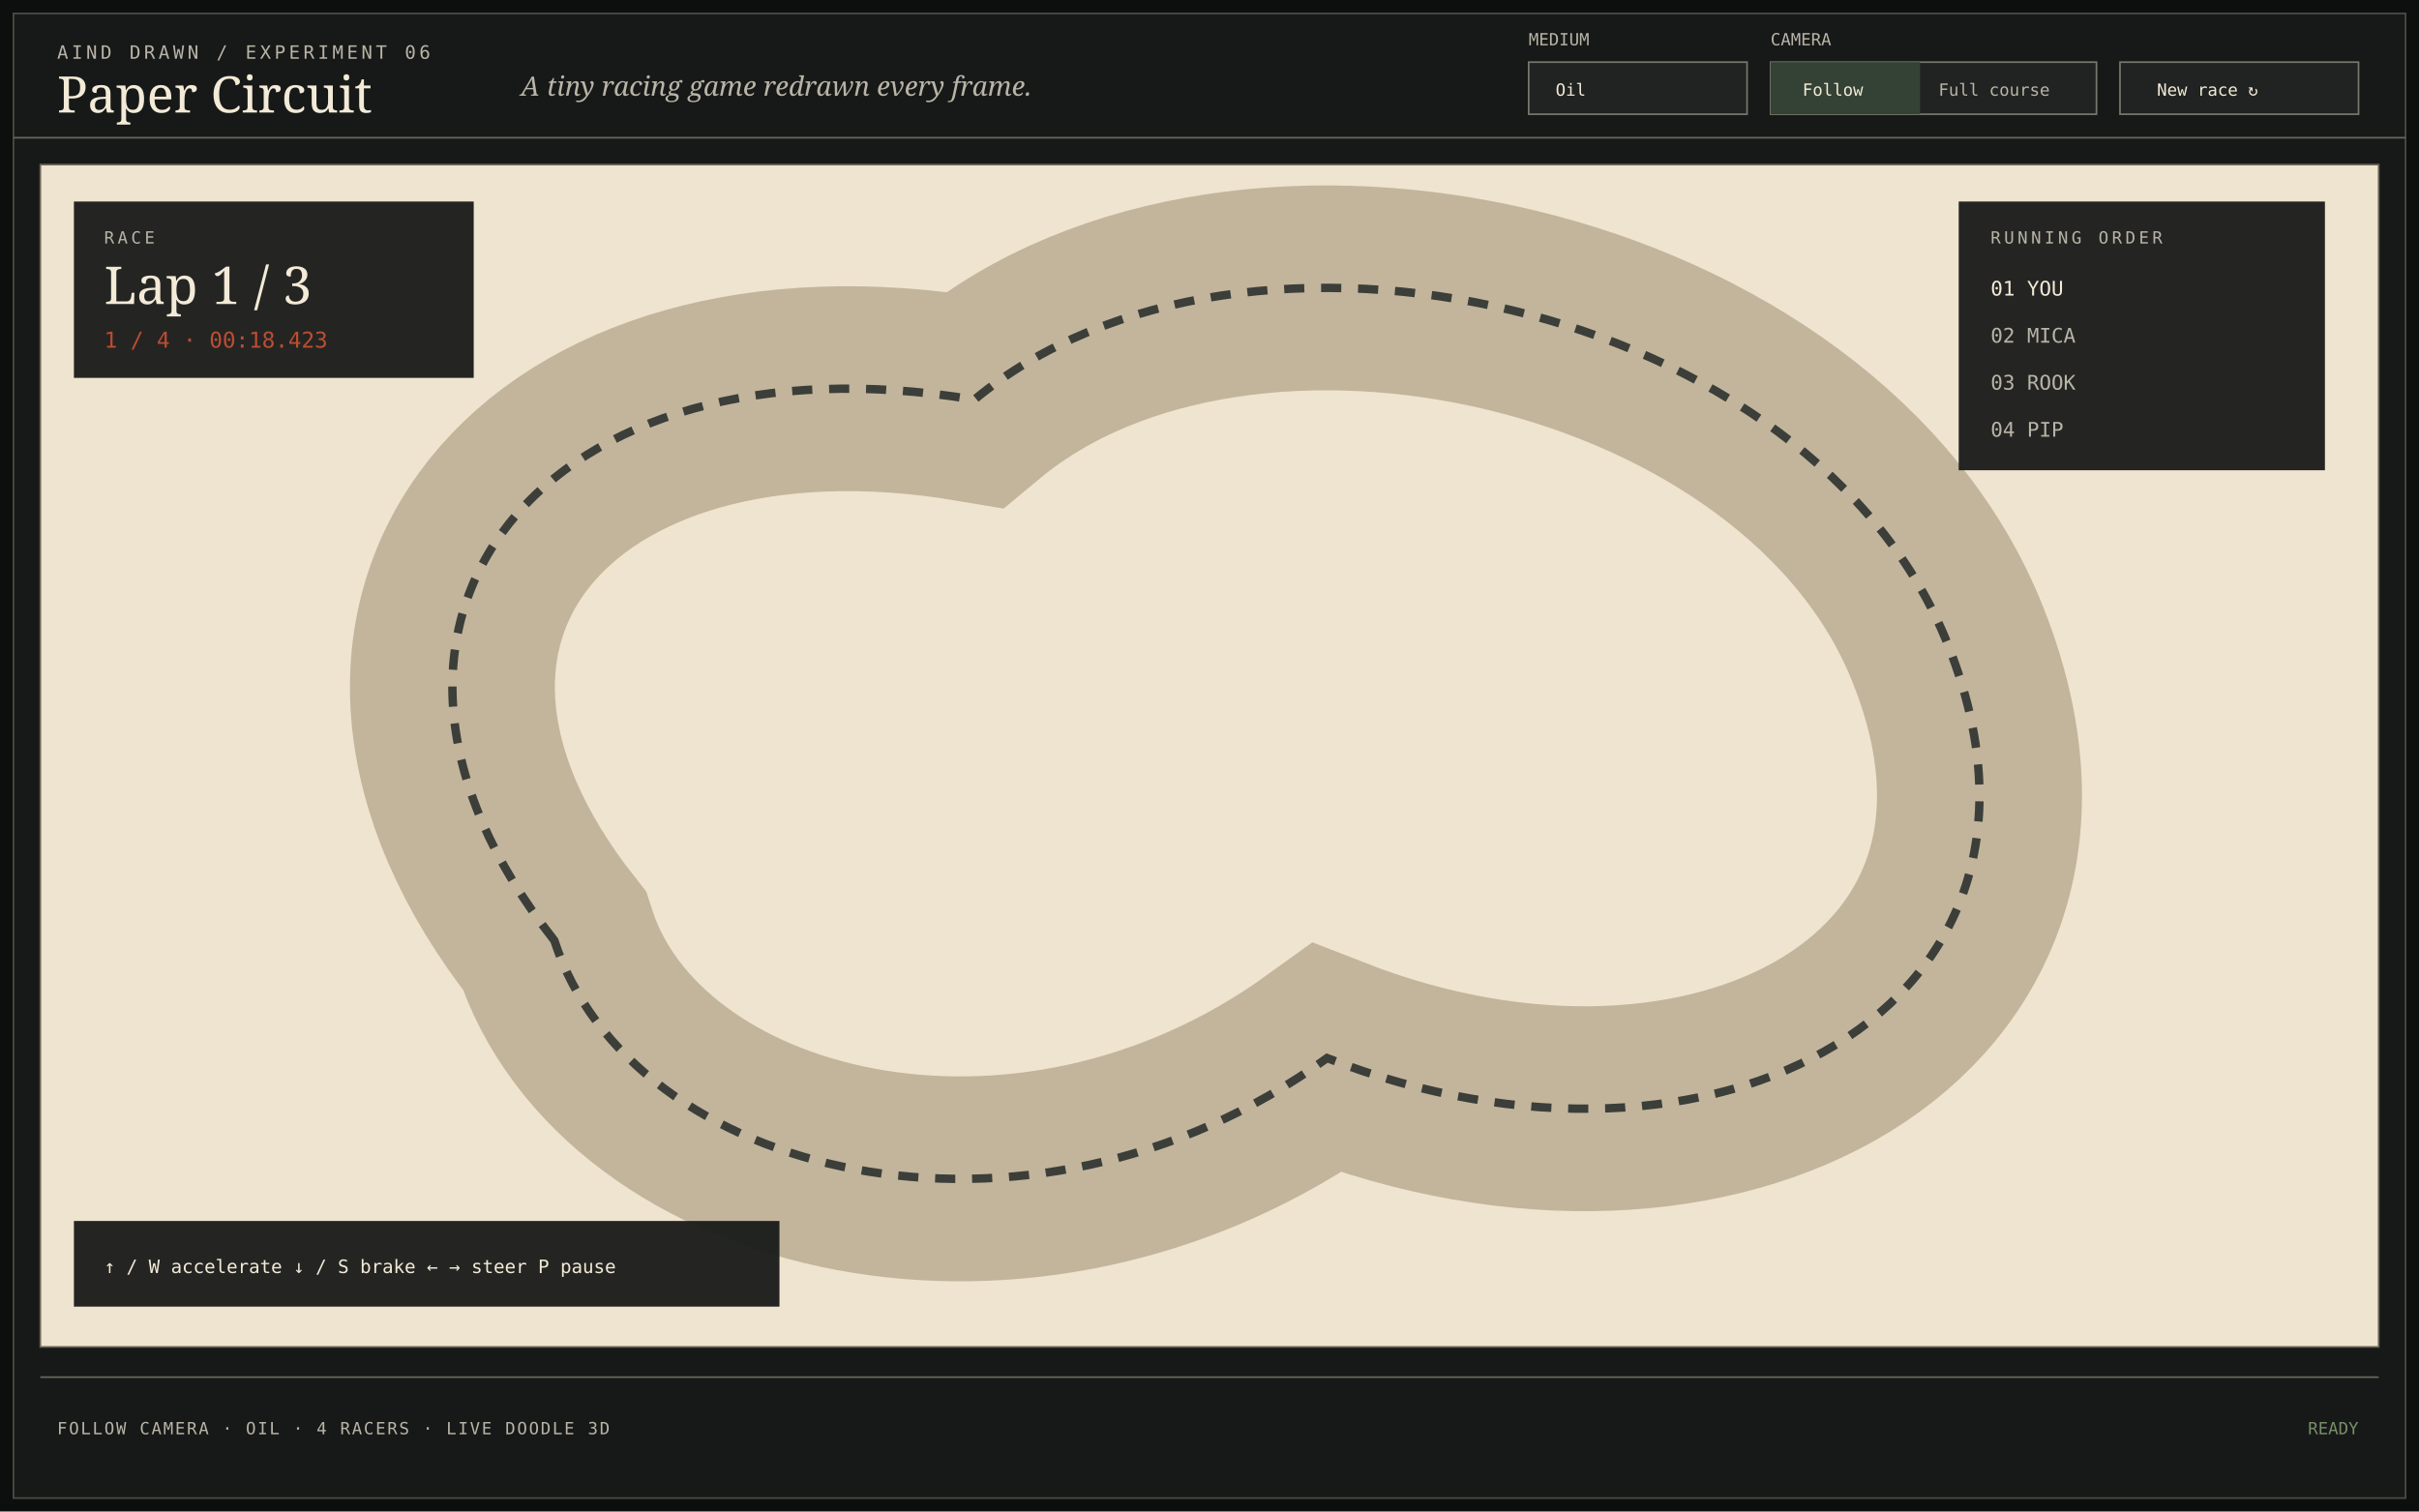
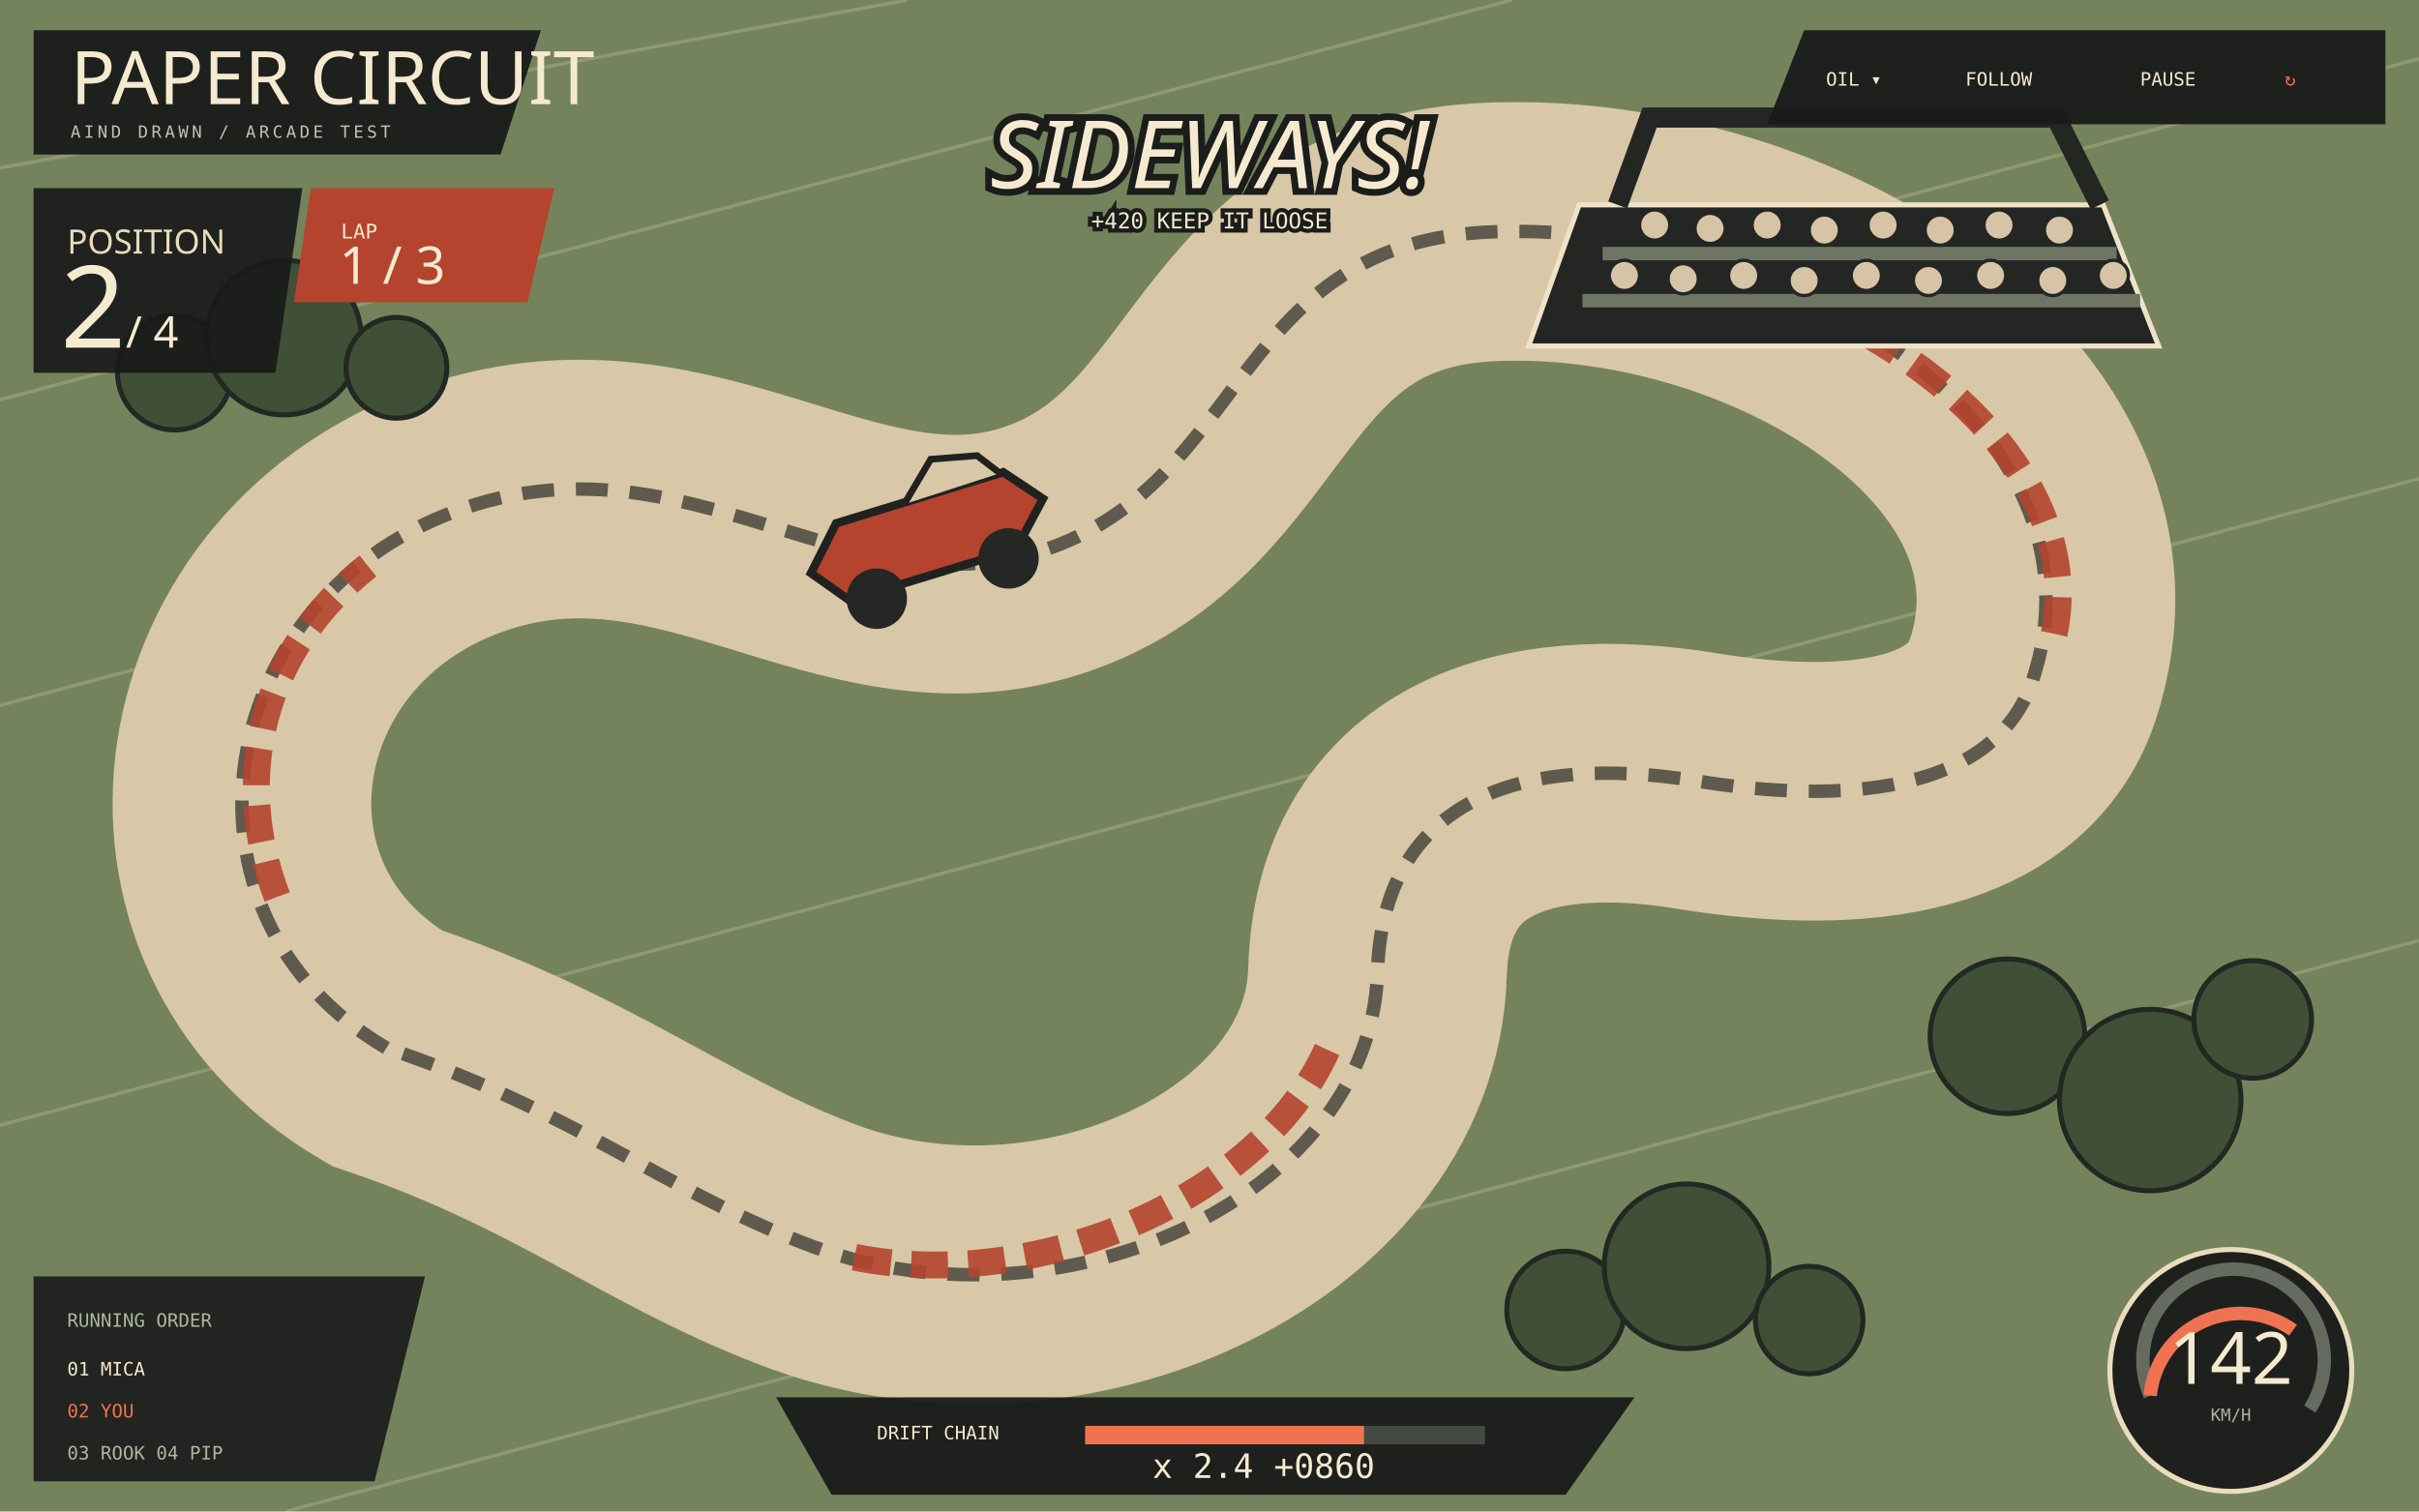
<svg xmlns="http://www.w3.org/2000/svg" width="1440" height="900" viewBox="0 0 1440 900">
-   <rect width="1440" height="900" fill="#0d0f0e" />
-   <rect x="8" y="8" width="1424" height="884" fill="#171918" stroke="#4a4c45" />
-   <line x1="8" y1="82" x2="1432" y2="82" stroke="#68675f" />
-   <text x="34" y="35" fill="#b9b4a7" font-family="monospace" font-size="11" letter-spacing="2">AIND DRAWN / EXPERIMENT 06</text>
-   <text x="34" y="67" fill="#f3ead7" font-family="serif" font-size="30">Paper Circuit</text>
-   <text x="310" y="57" fill="#b9b4a7" font-family="serif" font-style="italic" font-size="16">A tiny racing game redrawn every frame.</text>
-   <g font-family="monospace" font-size="10" fill="#b9b4a7">
-     <text x="910" y="27">MEDIUM</text>
-     <rect x="910" y="37" width="130" height="31" fill="#202321" stroke="#77776d" />
-     <text x="926" y="57" fill="#f3ead7">Oil</text>
-     <text x="1054" y="27">CAMERA</text>
-     <rect x="1054" y="37" width="194" height="31" fill="#202321" stroke="#77776d" />
-     <rect x="1054" y="37" width="89" height="31" fill="#344235" />
-     <text x="1073" y="57" fill="#f3ead7">Follow</text>
-     <text x="1154" y="57">Full course</text>
-     <rect x="1262" y="37" width="142" height="31" fill="#202321" stroke="#77776d" />
-     <text x="1284" y="57" fill="#f3ead7">New race ↻</text>
+   <rect width="1440" height="900" fill="#74835b" />
+   <g opacity=".22" stroke="#eee4c8" stroke-width="2">
+     <path d="M0 100L540 0M0 238L900 0M0 420L1440 35M0 670L1440 285M170 900L1440 560" />
  </g>
-   <rect x="24" y="98" width="1392" height="704" fill="#eee4cf" stroke="#6b6459" />
-   <path d="M 330 560 C 180 370 325 195 580 238 C 740 105 1080 180 1160 385 C 1245 600 1020 720 790 630 C 610 760 375 700 330 560 Z" fill="none" stroke="#c2b59c" stroke-width="122" />
-   <path d="M 330 560 C 180 370 325 195 580 238 C 740 105 1080 180 1160 385 C 1245 600 1020 720 790 630 C 610 760 375 700 330 560 Z" fill="none" stroke="#3c3e39" stroke-width="5" stroke-dasharray="12 10" />
-   <g font-family="monospace">
-     <rect x="44" y="120" width="238" height="105" fill="#171918" opacity=".94" />
-     <text x="62" y="145" fill="#b9b4a7" font-size="10" letter-spacing="2">RACE</text>
-     <text x="62" y="181" fill="#f3ead7" font-family="serif" font-size="31">Lap 1 / 3</text>
-     <text x="62" y="207" fill="#bd4d31" font-size="13">1 / 4 · 00:18.423</text>
-     <rect x="1166" y="120" width="218" height="160" fill="#171918" opacity=".94" />
-     <text x="1185" y="145" fill="#b9b4a7" font-size="10" letter-spacing="2">RUNNING ORDER</text>
-     <text x="1185" y="176" fill="#f3ead7" font-size="12">01  YOU</text>
-     <text x="1185" y="204" fill="#b9b4a7" font-size="12">02  MICA</text>
-     <text x="1185" y="232" fill="#b9b4a7" font-size="12">03  ROOK</text>
-     <text x="1185" y="260" fill="#b9b4a7" font-size="12">04  PIP</text>
-     <rect x="44" y="727" width="420" height="51" fill="#171918" opacity=".94" />
-     <text x="62" y="758" fill="#f3ead7" font-size="11">↑ / W accelerate   ↓ / S brake   ← → steer   P pause</text>
+   <path d="M230 624C95 545 125 353 278 302C411 258 505 365 620 328C744 288 733 143 890 138C1064 132 1260 254 1210 405C1187 473 1096 479 1010 465C906 448 823 476 820 579C816 714 627 799 478 740C395 708 340 661 230 624Z" fill="none" stroke="#d8c8a7" stroke-width="154" />
+   <path d="M230 624C95 545 125 353 278 302C411 258 505 365 620 328C744 288 733 143 890 138C1064 132 1260 254 1210 405C1187 473 1096 479 1010 465C906 448 823 476 820 579C816 714 627 799 478 740C395 708 340 661 230 624Z" fill="none" stroke="#252725" stroke-width="8" stroke-dasharray="19 13" opacity=".68" />
+   <g stroke="#b5442e" stroke-width="16" fill="none" opacity=".9">
+     <path d="M165 534C137 461 157 386 219 337" stroke-dasharray="22 12" />
+     <path d="M1080 183C1174 225 1241 302 1222 381" stroke-dasharray="22 12" />
+     <path d="M790 625C749 716 612 771 506 748" stroke-dasharray="22 12" />
  </g>
-   <line x1="24" y1="820" x2="1416" y2="820" stroke="#68675f" />
-   <text x="34" y="854" fill="#b9b4a7" font-family="monospace" font-size="10" letter-spacing="1">FOLLOW CAMERA · OIL · 4 RACERS · LIVE DOODLE 3D</text>
-   <text x="1404" y="854" fill="#788e68" font-family="monospace" font-size="10" text-anchor="end">READY</text>
+   <g fill="#3f5037" stroke="#232823" stroke-width="3">
+     <circle cx="104" cy="222" r="34" />
+     <circle cx="169" cy="201" r="46" />
+     <circle cx="236" cy="219" r="30" />
+     <circle cx="1195" cy="617" r="46" />
+     <circle cx="1280" cy="655" r="54" />
+     <circle cx="1341" cy="607" r="35" />
+     <circle cx="932" cy="780" r="35" />
+     <circle cx="1004" cy="754" r="49" />
+     <circle cx="1077" cy="786" r="32" />
+   </g>
+   <g transform="translate(940 58)">
+     <path d="M0 64L312 64L345 148L-30 148Z" fill="#242624" stroke="#eee3c8" stroke-width="3" />
+     <path d="M23 64L42 12H284L310 64" fill="none" stroke="#242624" stroke-width="12" />
+     <path d="M14 93H320M2 121H334" stroke="#6e7663" stroke-width="8" />
+     <g fill="#d7c3a5" stroke="#242624" stroke-width="2">
+       <circle cx="45" cy="76" r="9" />
+       <circle cx="78" cy="78" r="9" />
+       <circle cx="112" cy="76" r="9" />
+       <circle cx="146" cy="79" r="9" />
+       <circle cx="181" cy="76" r="9" />
+       <circle cx="215" cy="79" r="9" />
+       <circle cx="250" cy="76" r="9" />
+       <circle cx="286" cy="79" r="9" />
+       <circle cx="27" cy="106" r="9" />
+       <circle cx="62" cy="108" r="9" />
+       <circle cx="98" cy="106" r="9" />
+       <circle cx="134" cy="109" r="9" />
+       <circle cx="171" cy="106" r="9" />
+       <circle cx="208" cy="109" r="9" />
+       <circle cx="245" cy="106" r="9" />
+       <circle cx="282" cy="109" r="9" />
+       <circle cx="318" cy="106" r="9" />
+     </g>
+   </g>
+   <g transform="translate(552 318) rotate(-17)">
+     <path d="M-50-22L54-22L72 0L48 24L-56 24L-73 2Z" fill="#b5442e" stroke="#202220" stroke-width="5" />
+     <circle cx="-40" cy="28" r="18" fill="#252725" />
+     <circle cx="42" cy="28" r="18" fill="#252725" />
+     <path d="M-8-21L15-42L42-36L52-22" fill="#d8c8a7" stroke="#202220" stroke-width="4" />
+   </g>
+   <g font-family="Impact,Arial Narrow,sans-serif" fill="#f5ead0">
+     <path d="M20 18H322L298 92H20Z" fill="#181a19" opacity=".94" />
+     <text x="42" y="62" font-size="44">PAPER CIRCUIT</text>
+     <text x="42" y="82" font-family="monospace" font-size="10" letter-spacing="2" fill="#bfc5ac">AIND DRAWN / ARCADE TEST</text>
+     <path d="M20 112H180L164 222H20Z" fill="#181a19" opacity=".92" />
+     <text x="40" y="151" font-size="20" fill="#e8dcbc">POSITION</text>
+     <text x="36" y="207" font-size="68">2<tspan font-size="26"> / 4</tspan>
+     </text>
+     <path d="M185 112H330L314 180H175Z" fill="#b5442e" />
+     <text x="203" y="142" font-family="monospace" font-size="12">LAP</text>
+     <text x="202" y="169" font-size="31">1 / 3</text>
+   </g>
+   <g font-family="monospace" font-size="11">
+     <path d="M1074 18H1420V74H1052Z" fill="#181a19" opacity=".94" />
+     <text x="1087" y="51" fill="#f5ead0">OIL ▾</text>
+     <text x="1170" y="51" fill="#f5ead0">FOLLOW</text>
+     <text x="1274" y="51" fill="#f5ead0">PAUSE</text>
+     <text x="1360" y="51" fill="#ef7351">↻</text>
+     <path d="M20 760H253L223 882H20Z" fill="#181a19" opacity=".9" />
+     <text x="40" y="790" fill="#aeb79c">RUNNING ORDER</text>
+     <text x="40" y="819" fill="#f5ead0">01  MICA</text>
+     <text x="40" y="844" fill="#ef7351">02  YOU</text>
+     <text x="40" y="869" fill="#aeb79c">03  ROOK   04  PIP</text>
+     <path d="M462 832H973L932 890H495Z" fill="#181a19" opacity=".94" />
+     <text x="522" y="857" fill="#f5ead0">DRIFT CHAIN</text>
+     <rect x="646" y="849" width="238" height="11" fill="#444941" />
+     <rect x="646" y="849" width="166" height="11" fill="#ef7351" />
+     <text x="686" y="880" fill="#f5ead0" font-size="20">x 2.4  +0860</text>
+   </g>
+   <g transform="translate(1254 742)">
+     <circle cx="74" cy="74" r="72" fill="#181a19" opacity=".94" stroke="#f0e2c5" stroke-width="3" />
+     <path d="M26 89A54 54 0 1 1 121 97" fill="none" stroke="#666b60" stroke-width="8" />
+     <path d="M26 89A54 54 0 0 1 111 50" fill="none" stroke="#ef7351" stroke-width="8" />
+     <text x="74" y="82" text-anchor="middle" fill="#f5ead0" font-family="Impact,Arial Narrow,sans-serif" font-size="43">142</text>
+     <text x="74" y="104" text-anchor="middle" fill="#aeb79c" font-family="monospace" font-size="10">KM/H</text>
+   </g>
+   <text x="720" y="112" text-anchor="middle" fill="#f5ead0" stroke="#1b1d1b" stroke-width="8" paint-order="stroke" font-family="Impact,Arial Narrow,sans-serif" font-style="italic" font-size="56">SIDEWAYS!</text>
+   <text x="720" y="136" text-anchor="middle" fill="#f5ead0" stroke="#1b1d1b" stroke-width="5" paint-order="stroke" font-family="monospace" font-size="13">+420  KEEP IT LOOSE</text>
</svg>
